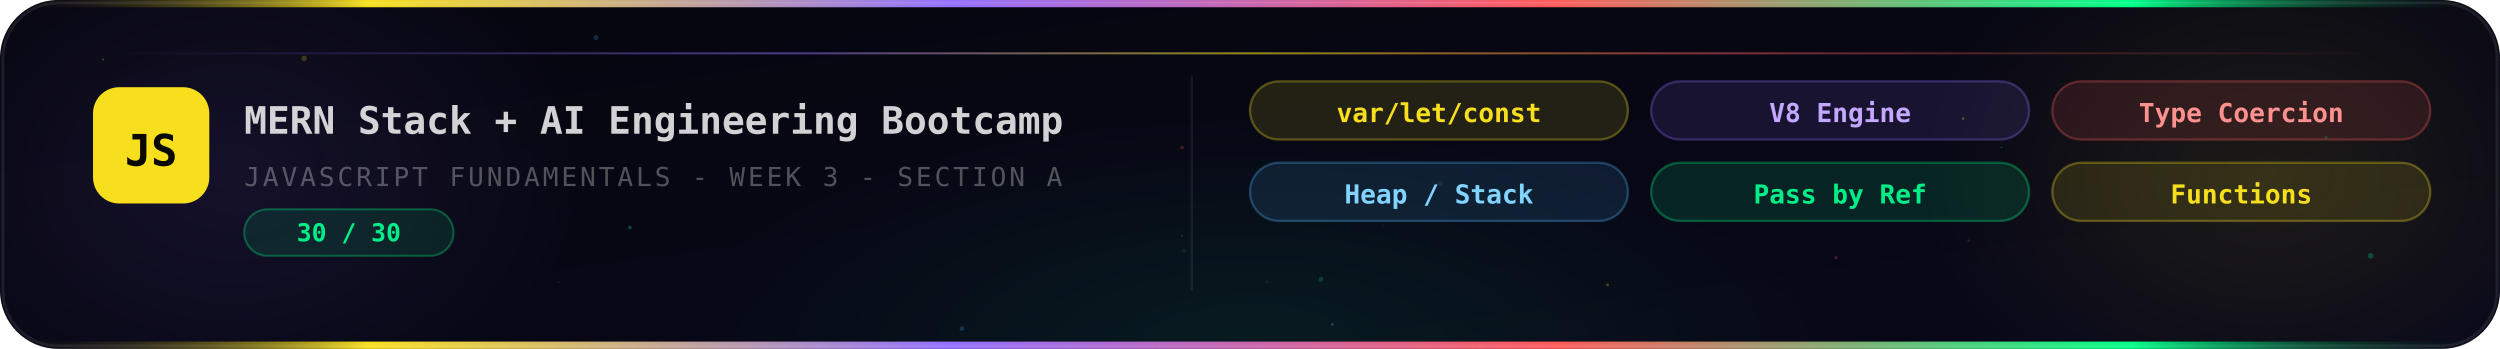
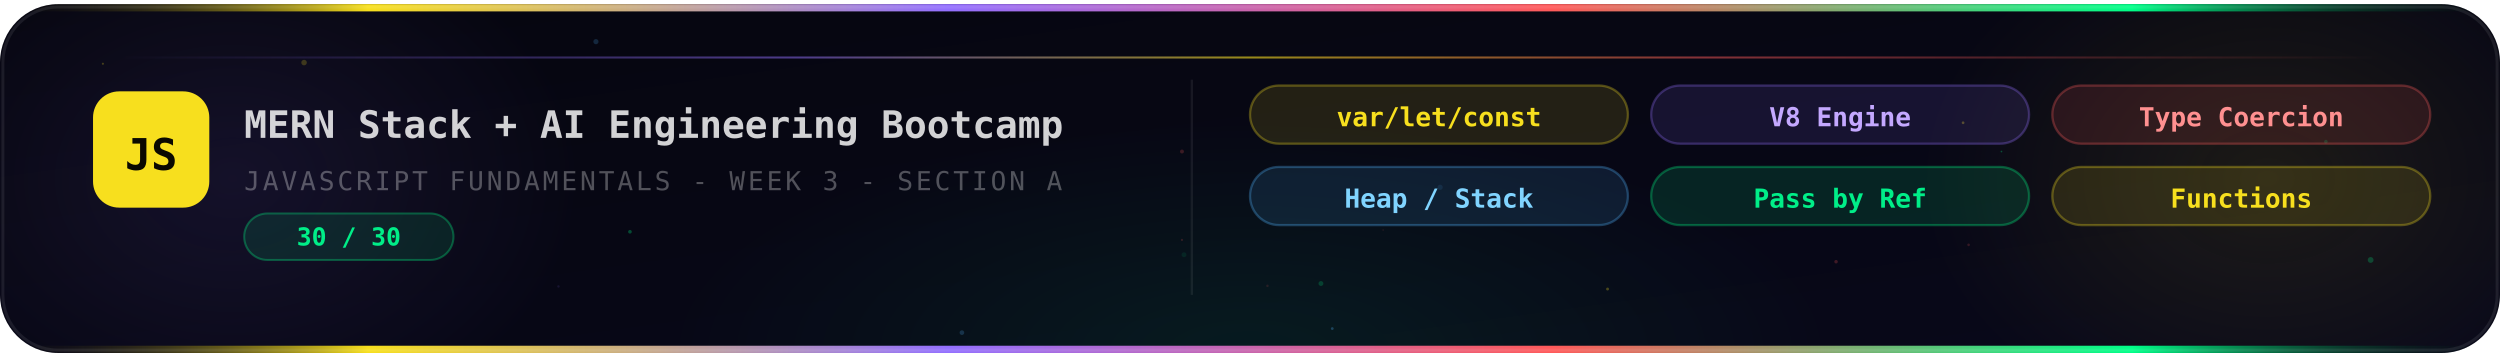
- <svg xmlns="http://www.w3.org/2000/svg" width="860" height="120" viewBox="0 0 860 120">
+ <svg xmlns="http://www.w3.org/2000/svg" width="840" height="120" viewBox="0 0 860 120">
  <defs>
    <linearGradient id="bg" x1="0" y1="0" x2="1" y2="1" gradientUnits="objectBoundingBox">
      <stop offset="0%" stop-color="#06060f" />
      <stop offset="100%" stop-color="#08081a" />
    </linearGradient>
    <linearGradient id="rb" x1="0" y1="0" x2="1" y2="0" gradientUnits="objectBoundingBox">
      <stop offset="0%" stop-color="#06060f" stop-opacity="0" />
      <stop offset="15%" stop-color="#F7DF1E" />
      <stop offset="38%" stop-color="#9370FF" />
      <stop offset="62%" stop-color="#FF5A5A" />
      <stop offset="85%" stop-color="#00FF88" />
      <stop offset="100%" stop-color="#06060f" stop-opacity="0" />
    </linearGradient>
    <linearGradient id="dv" x1="0" y1="0" x2="1" y2="0" gradientUnits="objectBoundingBox">
      <stop offset="0%" stop-color="#9370FF" stop-opacity="0" />
      <stop offset="30%" stop-color="#9370FF" stop-opacity="0.5" />
      <stop offset="50%" stop-color="#F7DF1E" stop-opacity="0.6" />
      <stop offset="70%" stop-color="#FF5A5A" stop-opacity="0.5" />
      <stop offset="100%" stop-color="#FF5A5A" stop-opacity="0" />
    </linearGradient>
    <radialGradient id="o1" cx="50%" cy="50%" r="50%">
      <stop offset="0%" stop-color="#9370FF" stop-opacity="0.10" />
      <stop offset="100%" stop-color="#9370FF" stop-opacity="0" />
    </radialGradient>
    <radialGradient id="o2" cx="50%" cy="50%" r="50%">
      <stop offset="0%" stop-color="#F7DF1E" stop-opacity="0.09" />
      <stop offset="100%" stop-color="#F7DF1E" stop-opacity="0" />
    </radialGradient>
    <radialGradient id="o3" cx="50%" cy="50%" r="50%">
      <stop offset="0%" stop-color="#00FF88" stop-opacity="0.08" />
      <stop offset="100%" stop-color="#00FF88" stop-opacity="0" />
    </radialGradient>
    <clipPath id="cl">
      <rect width="860" height="120" rx="20" />
    </clipPath>
  </defs>
  <rect width="860" height="120" fill="url(#bg)" rx="20" />
  <g clip-path="url(#cl)">
    <ellipse cx="80" cy="60" rx="120" ry="90" fill="url(#o1)" />
    <ellipse cx="780" cy="60" rx="120" ry="90" fill="url(#o2)" />
    <ellipse cx="430" cy="120" rx="200" ry="80" fill="url(#o3)" />
    <circle cx="675.3" cy="40.8" r="0.47" fill="#F7DF1E" opacity="0.3">
      <animate attributeName="opacity" values="0.3;0.5;0.3" dur="2.9s" begin="3.3s" repeatCount="indefinite" />
    </circle>
    <circle cx="475.8" cy="77.7" r="0.3" fill="#FF5A5A" opacity="0.11">
      <animate attributeName="opacity" values="0.11;0.73;0.11" dur="2.1s" begin="3.4s" repeatCount="indefinite" />
    </circle>
    <circle cx="436.0" cy="96.9" r="0.43" fill="#FF5A5A" opacity="0.13">
      <animate attributeName="opacity" values="0.13;0.59;0.13" dur="2.4s" begin="1.9s" repeatCount="indefinite" />
    </circle>
    <circle cx="205.0" cy="12.9" r="0.89" fill="#50B4FF" opacity="0.19">
      <animate attributeName="opacity" values="0.19;0.44;0.19" dur="4.7s" begin="2.1s" repeatCount="indefinite" />
    </circle>
    <circle cx="677.2" cy="82.8" r="0.45" fill="#FF5A5A" opacity="0.18">
      <animate attributeName="opacity" values="0.18;0.43;0.18" dur="4.5s" begin="0.3s" repeatCount="indefinite" />
    </circle>
    <circle cx="660.9" cy="64.2" r="0.37" fill="#00FF88" opacity="0.29">
      <animate attributeName="opacity" values="0.29;0.54;0.29" dur="3.9s" begin="3.2s" repeatCount="indefinite" />
    </circle>
    <circle cx="454.4" cy="96.1" r="0.84" fill="#00FF88" opacity="0.19">
      <animate attributeName="opacity" values="0.19;0.49;0.19" dur="4.3s" begin="3.3s" repeatCount="indefinite" />
    </circle>
    <circle cx="407.3" cy="86.2" r="0.84" fill="#00FF88" opacity="0.08">
      <animate attributeName="opacity" values="0.08;0.65;0.08" dur="2.0s" begin="3.4s" repeatCount="indefinite" />
    </circle>
    <circle cx="631.6" cy="88.6" r="0.6" fill="#FF5A5A" opacity="0.23">
      <animate attributeName="opacity" values="0.23;0.42;0.23" dur="5.0s" begin="3.2s" repeatCount="indefinite" />
    </circle>
    <circle cx="406.6" cy="81.1" r="0.37" fill="#FF5A5A" opacity="0.18">
      <animate attributeName="opacity" values="0.18;0.54;0.18" dur="3.6s" begin="0.1s" repeatCount="indefinite" />
    </circle>
    <circle cx="688.5" cy="50.7" r="0.3" fill="#00FF88" opacity="0.28">
      <animate attributeName="opacity" values="0.28;0.68;0.28" dur="2.4s" begin="2.9s" repeatCount="indefinite" />
    </circle>
    <circle cx="216.7" cy="78.3" r="0.63" fill="#00FF88" opacity="0.27">
      <animate attributeName="opacity" values="0.27;0.5;0.27" dur="4.9s" begin="0.4s" repeatCount="indefinite" />
    </circle>
    <circle cx="192.1" cy="97.1" r="0.41" fill="#9370FF" opacity="0.12">
      <animate attributeName="opacity" values="0.12;0.6;0.12" dur="2.1s" begin="3.4s" repeatCount="indefinite" />
    </circle>
    <circle cx="330.9" cy="113.0" r="0.8" fill="#50B4FF" opacity="0.21">
      <animate attributeName="opacity" values="0.21;0.75;0.21" dur="3.3s" begin="1.8s" repeatCount="indefinite" />
    </circle>
    <circle cx="406.6" cy="50.7" r="0.68" fill="#FF5A5A" opacity="0.21">
      <animate attributeName="opacity" values="0.21;0.43;0.21" dur="3.4s" begin="0.7s" repeatCount="indefinite" />
    </circle>
    <circle cx="35.4" cy="20.5" r="0.36" fill="#F7DF1E" opacity="0.25">
      <animate attributeName="opacity" values="0.25;0.47;0.25" dur="3.5s" begin="2.4s" repeatCount="indefinite" />
    </circle>
    <circle cx="800.1" cy="47.3" r="0.62" fill="#00FF88" opacity="0.16">
      <animate attributeName="opacity" values="0.16;0.75;0.16" dur="3.6s" begin="2.9s" repeatCount="indefinite" />
    </circle>
    <circle cx="553.0" cy="98.0" r="0.5" fill="#F7DF1E" opacity="0.28">
      <animate attributeName="opacity" values="0.28;0.71;0.28" dur="4.6s" begin="1.1s" repeatCount="indefinite" />
    </circle>
    <circle cx="815.5" cy="88.0" r="1.0" fill="#00FF88" opacity="0.22">
      <animate attributeName="opacity" values="0.22;0.56;0.22" dur="5.0s" begin="2.7s" repeatCount="indefinite" />
    </circle>
    <circle cx="458.3" cy="111.6" r="0.48" fill="#50B4FF" opacity="0.28">
      <animate attributeName="opacity" values="0.28;0.51;0.28" dur="4.5s" begin="2.3s" repeatCount="indefinite" />
    </circle>
    <circle cx="104.6" cy="20.1" r="0.95" fill="#F7DF1E" opacity="0.21">
      <animate attributeName="opacity" values="0.21;0.64;0.21" dur="2.6s" begin="2.9s" repeatCount="indefinite" />
    </circle>
    <circle cx="495.4" cy="63.0" r="0.9" fill="#50B4FF" opacity="0.1">
      <animate attributeName="opacity" values="0.1;0.72;0.1" dur="2.4s" begin="2.4s" repeatCount="indefinite" />
    </circle>
    <rect width="860" height="2.5" fill="url(#rb)">
      <animate attributeName="opacity" values="0.65;1;0.65" dur="3s" repeatCount="indefinite" />
    </rect>
    <rect x="40" y="18" width="780" height="0.7" fill="url(#dv)" />
    <rect x="32" y="30" width="40" height="40" rx="9" fill="#F7DF1E" />
    <text x="52" y="57" font-family="monospace" font-size="15" font-weight="900" fill="#0a0900" text-anchor="middle">JS</text>
    <text x="84" y="46" font-family="monospace" font-size="13" font-weight="700" fill="rgba(255,255,255,0.82)">MERN Stack + AI Engineering Bootcamp</text>
    <text x="84" y="64" font-family="monospace" font-size="9" fill="rgba(255,255,255,0.3)" letter-spacing="1">JAVASCRIPT FUNDAMENTALS  -  WEEK 3  -  SECTION A</text>
    <rect x="84" y="72" width="72" height="16" rx="8" fill="rgba(0,255,136,0.1)" stroke="rgba(0,255,136,0.3)" stroke-width="0.7" />
    <text x="120" y="83" font-family="monospace" font-size="8.5" font-weight="800" fill="#00ee88" text-anchor="middle">30 / 30</text>
    <line x1="410" y1="26" x2="410" y2="100" stroke="rgba(255,255,255,0.07)" stroke-width="0.8" />
    <rect x="430" y="28" width="130" height="20" rx="10" fill="rgba(247,223,30,0.12)" stroke="rgba(247,223,30,0.3)" stroke-width="0.8" />
    <text x="495" y="42" font-family="monospace" font-size="9" font-weight="700" fill="#F7DF1E" text-anchor="middle">var/let/const</text>
    <rect x="568" y="28" width="130" height="20" rx="10" fill="rgba(147,112,255,0.12)" stroke="rgba(147,112,255,0.3)" stroke-width="0.8" />
    <text x="633" y="42" font-family="monospace" font-size="9" font-weight="700" fill="#c4a8ff" text-anchor="middle">V8 Engine</text>
    <rect x="706" y="28" width="130" height="20" rx="10" fill="rgba(255,90,90,0.12)" stroke="rgba(255,90,90,0.3)" stroke-width="0.8" />
    <text x="771" y="42" font-family="monospace" font-size="9" font-weight="700" fill="#ff9090" text-anchor="middle">Type Coercion</text>
    <rect x="430" y="56" width="130" height="20" rx="10" fill="rgba(80,180,255,0.12)" stroke="rgba(80,180,255,0.3)" stroke-width="0.8" />
    <text x="495" y="70" font-family="monospace" font-size="9" font-weight="700" fill="#80d4ff" text-anchor="middle">Heap / Stack</text>
    <rect x="568" y="56" width="130" height="20" rx="10" fill="rgba(0,255,136,0.12)" stroke="rgba(0,255,136,0.3)" stroke-width="0.8" />
    <text x="633" y="70" font-family="monospace" font-size="9" font-weight="700" fill="#00ee88" text-anchor="middle">Pass by Ref</text>
    <rect x="706" y="56" width="130" height="20" rx="10" fill="rgba(247,223,30,0.12)" stroke="rgba(247,223,30,0.3)" stroke-width="0.8" />
    <text x="771" y="70" font-family="monospace" font-size="9" font-weight="700" fill="#F7DF1E" text-anchor="middle">Functions</text>
    <rect y="117.5" width="860" height="2.5" fill="url(#rb)">
      <animate attributeName="opacity" values="0.65;1;0.65" dur="3s" begin="1.5s" repeatCount="indefinite" />
    </rect>
  </g>
  <rect x="1" y="1" width="858" height="118" rx="19" fill="none" stroke="rgba(255,255,255,0.08)" stroke-width="1" />
</svg>
